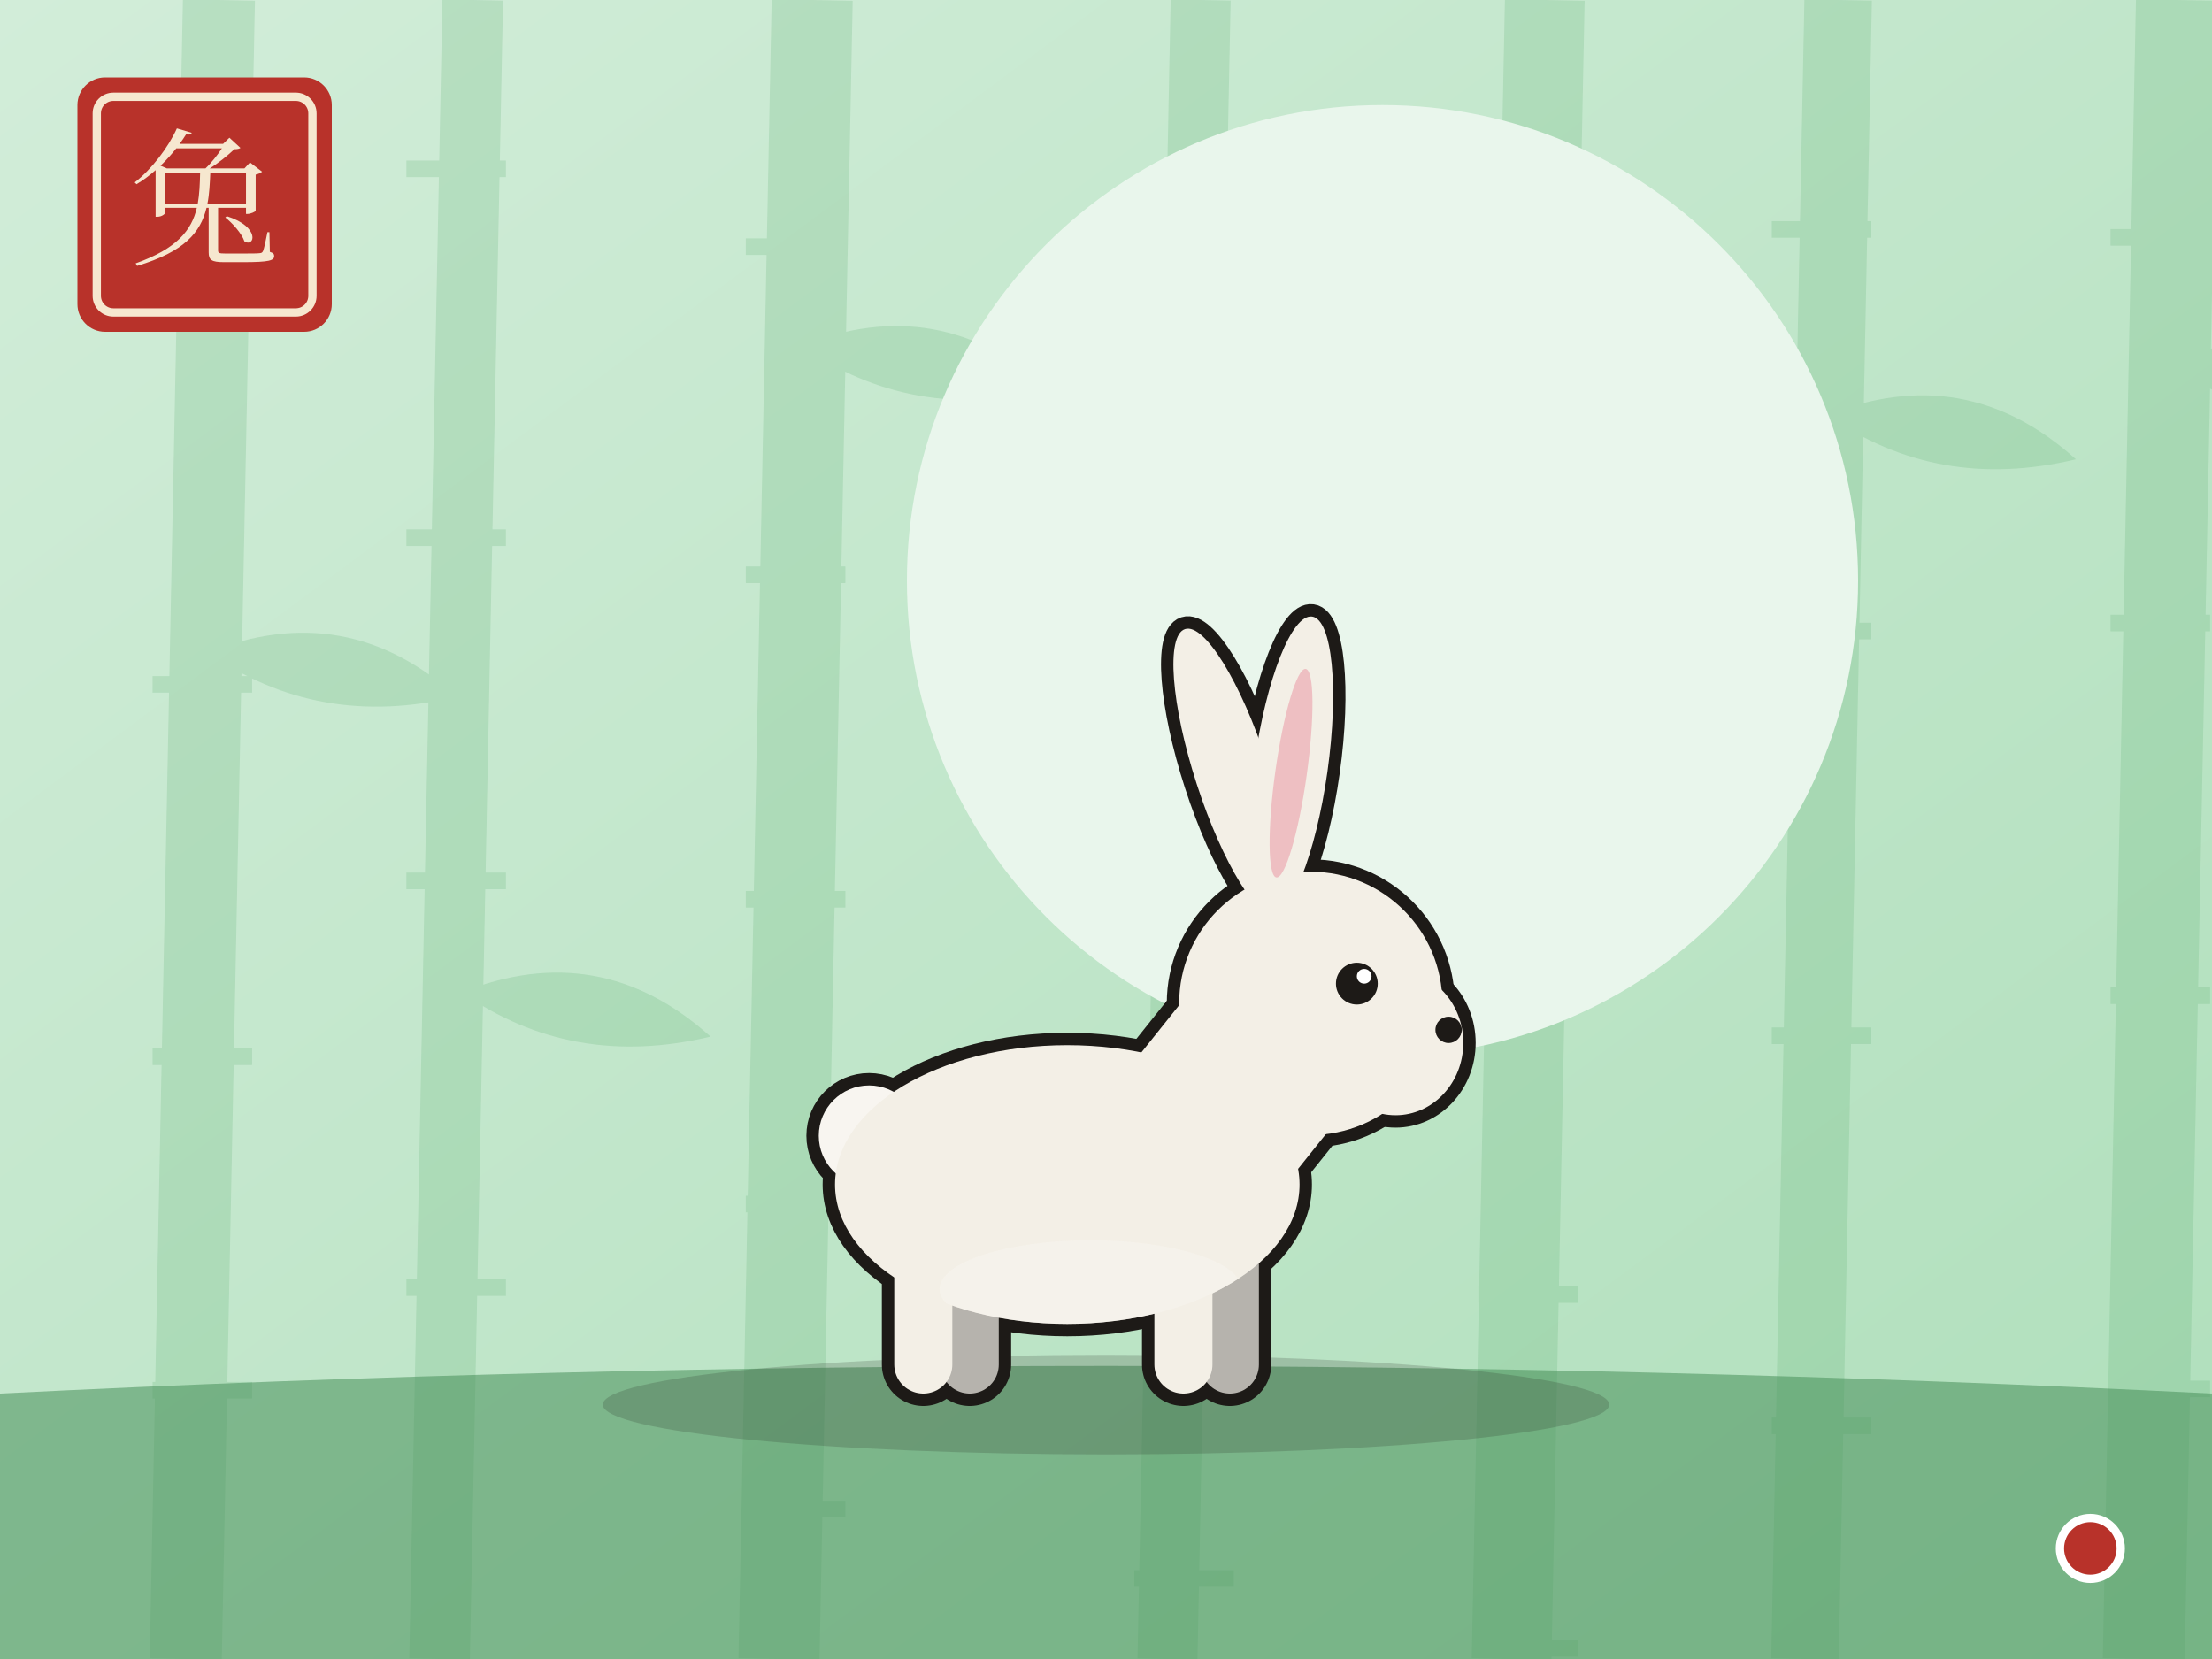
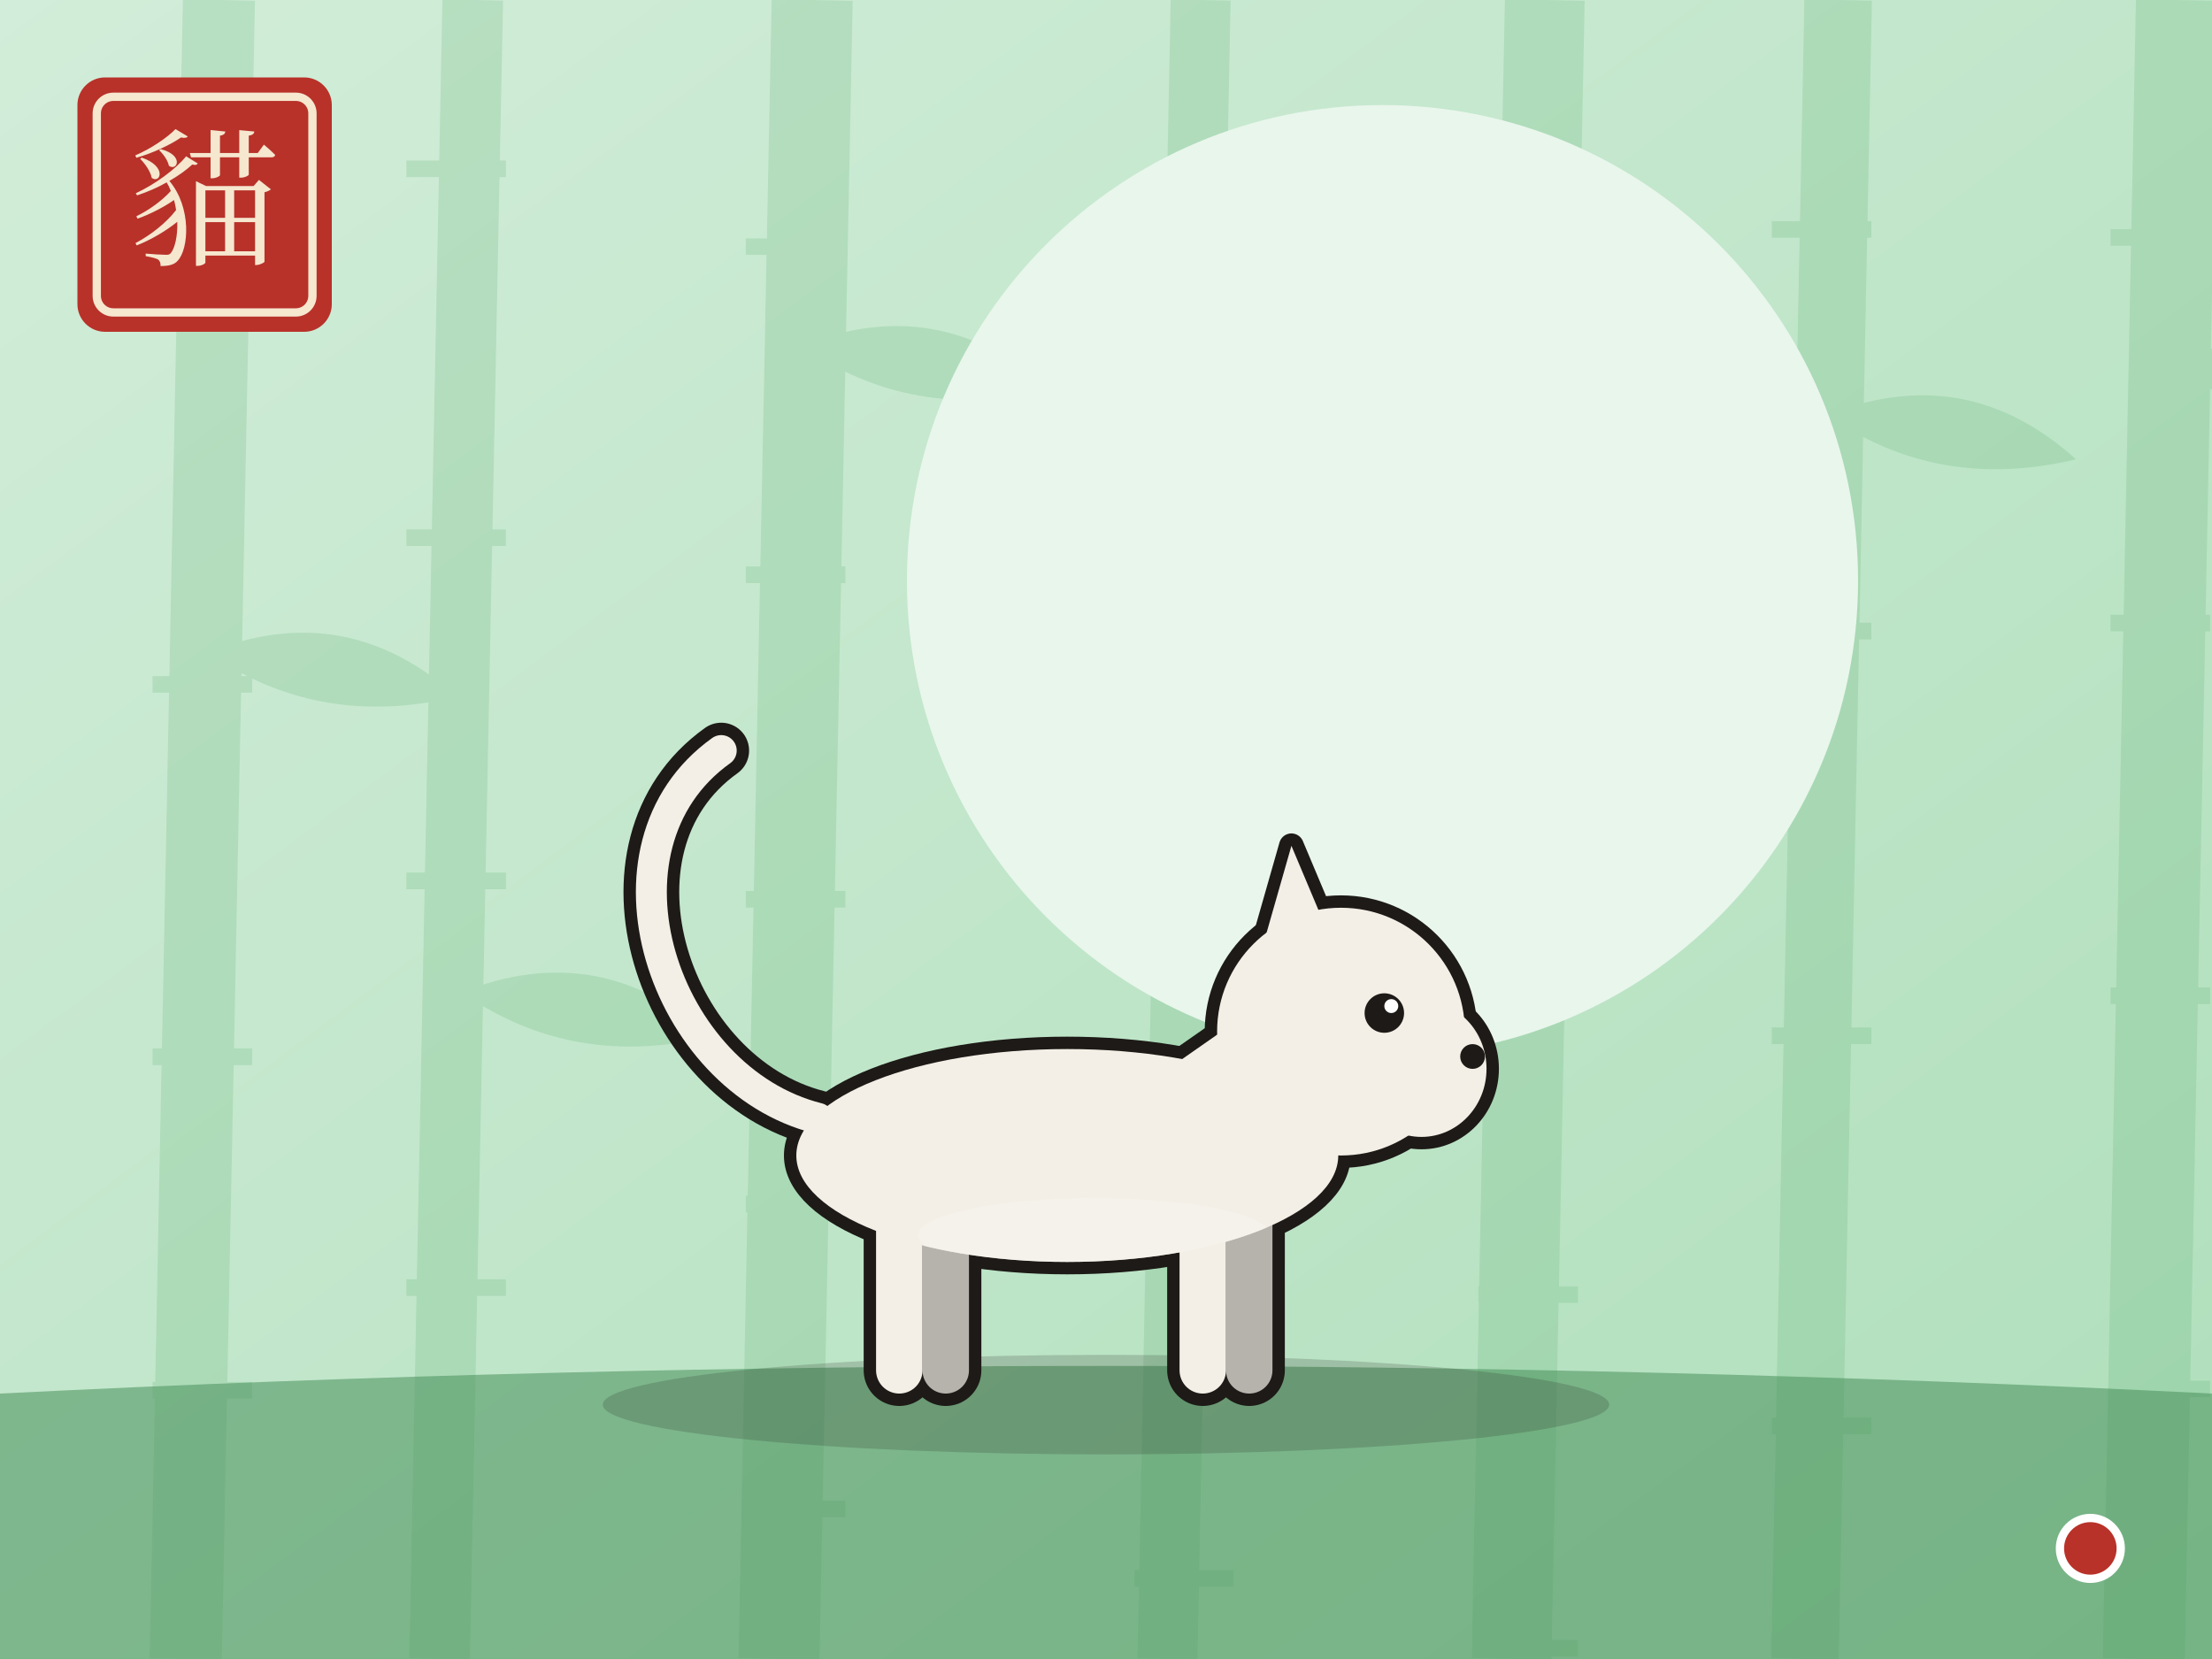
<svg xmlns="http://www.w3.org/2000/svg" viewBox="0 0 400 300" width="400" height="300">
  <defs>
    <linearGradient id="bg-mooncotton" x1="0" x2="1" y1="0" y2="1">
      <stop offset="0" stop-color="#d2edd9" />
      <stop offset="1" stop-color="#afdfbb" />
    </linearGradient>
  </defs>
  <rect width="400" height="300" fill="url(#bg-mooncotton)" />
  <g opacity="0.2">
    <path d="M33.589 300 L39.589 0" stroke="#54a869" stroke-width="13.026" />
    <path d="M27.589 52.274 l18 0" stroke="#54a869" stroke-width="3" />
    <path d="M27.589 123.755 l18 0" stroke="#54a869" stroke-width="3" />
    <path d="M27.589 191.091 l18 0" stroke="#54a869" stroke-width="3" />
    <path d="M27.589 251.398 l18 0" stroke="#54a869" stroke-width="3" />
    <path d="M37.589 117.986 q25 -10 45 8 q-25 6 -45 -8" fill="#54a869" />
    <path d="M79.488 300 L85.488 0" stroke="#54a869" stroke-width="10.957" />
    <path d="M73.488 30.529 l18 0" stroke="#54a869" stroke-width="3" />
    <path d="M73.488 97.234 l18 0" stroke="#54a869" stroke-width="3" />
    <path d="M73.488 159.296 l18 0" stroke="#54a869" stroke-width="3" />
    <path d="M73.488 232.836 l18 0" stroke="#54a869" stroke-width="3" />
    <path d="M83.488 179.45 q25 -10 45 8 q-25 6 -45 -8" fill="#54a869" />
    <path d="M140.869 300 L146.869 0" stroke="#54a869" stroke-width="14.651" />
    <path d="M134.869 44.602 l18 0" stroke="#54a869" stroke-width="3" />
    <path d="M134.869 103.933 l18 0" stroke="#54a869" stroke-width="3" />
    <path d="M134.869 162.616 l18 0" stroke="#54a869" stroke-width="3" />
    <path d="M134.869 217.731 l18 0" stroke="#54a869" stroke-width="3" />
    <path d="M134.869 272.877 l18 0" stroke="#54a869" stroke-width="3" />
    <path d="M144.869 62.527 q25 -10 45 8 q-25 6 -45 -8" fill="#54a869" />
    <path d="M211.116 300 L217.116 0" stroke="#54a869" stroke-width="10.843" />
    <path d="M205.116 37.822 l18 0" stroke="#54a869" stroke-width="3" />
    <path d="M205.116 94.431 l18 0" stroke="#54a869" stroke-width="3" />
    <path d="M205.116 151.275 l18 0" stroke="#54a869" stroke-width="3" />
    <path d="M205.116 215.278 l18 0" stroke="#54a869" stroke-width="3" />
    <path d="M205.116 285.442 l18 0" stroke="#54a869" stroke-width="3" />
    <path d="M215.116 143.244 q25 -10 45 8 q-25 6 -45 -8" fill="#54a869" />
    <path d="M273.345 300 L279.345 0" stroke="#54a869" stroke-width="14.416" />
    <path d="M267.345 31.295 l18 0" stroke="#54a869" stroke-width="3" />
    <path d="M267.345 104.343 l18 0" stroke="#54a869" stroke-width="3" />
    <path d="M267.345 177.424 l18 0" stroke="#54a869" stroke-width="3" />
    <path d="M267.345 234.105 l18 0" stroke="#54a869" stroke-width="3" />
    <path d="M267.345 298.072 l18 0" stroke="#54a869" stroke-width="3" />
    <path d="M277.345 118.772 q25 -10 45 8 q-25 6 -45 -8" fill="#54a869" />
    <path d="M326.396 300 L332.396 0" stroke="#54a869" stroke-width="12.204" />
    <path d="M320.396 41.493 l18 0" stroke="#54a869" stroke-width="3" />
    <path d="M320.396 114.11 l18 0" stroke="#54a869" stroke-width="3" />
    <path d="M320.396 187.294 l18 0" stroke="#54a869" stroke-width="3" />
    <path d="M320.396 257.841 l18 0" stroke="#54a869" stroke-width="3" />
    <path d="M330.396 75.052 q25 -10 45 8 q-25 6 -45 -8" fill="#54a869" />
    <path d="M387.655 300 L393.655 0" stroke="#54a869" stroke-width="14.812" />
    <path d="M381.655 42.922 l18 0" stroke="#54a869" stroke-width="3" />
    <path d="M381.655 112.663 l18 0" stroke="#54a869" stroke-width="3" />
    <path d="M381.655 180.062 l18 0" stroke="#54a869" stroke-width="3" />
    <path d="M381.655 251.162 l18 0" stroke="#54a869" stroke-width="3" />
    <path d="M391.655 65.586 q25 -10 45 8 q-25 6 -45 -8" fill="#54a869" />
  </g>
  <circle cx="250" cy="105" r="86" fill="#e9f6ec" />
  <path d="M0 252 Q200 242 400 252 L400 300 L0 300 Z" fill="#478f59" opacity="0.55" />
  <ellipse cx="200" cy="254" rx="91" ry="9" fill="#1d1a17" opacity="0.18" />
  <g transform="translate(200 252) scale(0.7) translate(-200 -252)">
-     <ellipse cx="138.8" cy="185.4" rx="13" ry="13" fill="#1d1a17" stroke="#1d1a17" stroke-width="6.4" stroke-linejoin="round" />
-     <path d="M164.8 205.2 L164.8 244.5" fill="none" stroke="#1d1a17" stroke-width="21.4" stroke-linecap="round" stroke-linejoin="round" />
-     <path d="M232 205.2 L232 244.5" fill="none" stroke="#1d1a17" stroke-width="21.4" stroke-linecap="round" stroke-linejoin="round" />
-     <ellipse cx="190" cy="198" rx="60" ry="36" fill="#1d1a17" stroke="#1d1a17" stroke-width="6.4" stroke-linejoin="round" />
-     <path d="M217 194.4 L246.1 158" fill="none" stroke="#1d1a17" stroke-width="56.8" stroke-linecap="round" stroke-linejoin="round" />
-     <ellipse cx="232.5" cy="91.7" rx="9.5" ry="39.1" transform="rotate(-18 232.5 91.7)" fill="#1d1a17" stroke="#1d1a17" stroke-width="6.4" stroke-linejoin="round" />
-     <ellipse cx="247.8" cy="90" rx="9.5" ry="39.1" transform="rotate(8 247.8 90)" fill="#1d1a17" stroke="#1d1a17" stroke-width="6.4" stroke-linejoin="round" />
-     <ellipse cx="252.9" cy="151.2" rx="34" ry="34" fill="#1d1a17" stroke="#1d1a17" stroke-width="6.4" stroke-linejoin="round" />
-     <ellipse cx="274.8" cy="161.4" rx="17.5" ry="18.7" fill="#1d1a17" stroke="#1d1a17" stroke-width="6.4" stroke-linejoin="round" />
-     <path d="M152.8 205.2 L152.8 244.5" fill="none" stroke="#1d1a17" stroke-width="21.4" stroke-linecap="round" stroke-linejoin="round" />
-     <path d="M220 205.2 L220 244.5" fill="none" stroke="#1d1a17" stroke-width="21.4" stroke-linecap="round" stroke-linejoin="round" />
-     <ellipse cx="138.8" cy="185.4" rx="13" ry="13" fill="#f8f5f0" />
-     <path d="M164.8 205.2 L164.8 244.5" fill="none" stroke="#b6b3ad" stroke-width="15" stroke-linecap="round" stroke-linejoin="round" />
-     <path d="M232 205.2 L232 244.5" fill="none" stroke="#b6b3ad" stroke-width="15" stroke-linecap="round" stroke-linejoin="round" />
-     <ellipse cx="190" cy="198" rx="60" ry="36" fill="#f3efe6" />
-     <path d="M217 194.4 L246.1 158" fill="none" stroke="#f3efe6" stroke-width="50.4" stroke-linecap="round" stroke-linejoin="round" />
-     <ellipse cx="232.5" cy="91.7" rx="9.5" ry="39.1" transform="rotate(-18 232.5 91.7)" fill="#f3efe6" />
-     <ellipse cx="247.8" cy="90" rx="9.5" ry="39.1" transform="rotate(8 247.8 90)" fill="#f3efe6" />
-     <ellipse cx="252.9" cy="151.2" rx="34" ry="34" fill="#f3efe6" />
-     <ellipse cx="274.8" cy="161.4" rx="17.5" ry="18.7" fill="#f3efe6" />
-     <path d="M152.8 205.2 L152.8 244.5" fill="none" stroke="#f3efe6" stroke-width="15" stroke-linecap="round" stroke-linejoin="round" />
-     <path d="M220 205.2 L220 244.5" fill="none" stroke="#f3efe6" stroke-width="15" stroke-linecap="round" stroke-linejoin="round" />
-     <ellipse cx="247.8" cy="91.74" rx="4.08" ry="27.2" transform="rotate(8 247.8 91.74)" fill="#eebfc2" />
+     <path d="M125.6 180.9 C85.6 170.9 65.6 110.9 100.6 85.9" fill="none" stroke="#1d1a17" stroke-width="14.4" stroke-linecap="round" stroke-linejoin="round" />
+     <path d="M158.6 196 L158.6 246" fill="none" stroke="#1d1a17" stroke-width="18.4" stroke-linecap="round" stroke-linejoin="round" />
+     <path d="M237 196 L237 246" fill="none" stroke="#1d1a17" stroke-width="18.4" stroke-linecap="round" stroke-linejoin="round" />
+     <ellipse cx="190" cy="190.5" rx="70" ry="27.5" fill="#1d1a17" stroke="#1d1a17" stroke-width="6.4" stroke-linejoin="round" />
+     <path d="M221.5 187.8 L254.3 164.9" fill="none" stroke="#1d1a17" stroke-width="44.9" stroke-linecap="round" stroke-linejoin="round" />
+     <polygon points="238.3,144.1 247.9,110.5 260.7,140.9" fill="#1d1a17" stroke="#1d1a17" stroke-width="6.4" stroke-linejoin="round" />
+     <ellipse cx="260.7" cy="158.5" rx="32" ry="32" fill="#1d1a17" stroke="#1d1a17" stroke-width="6.4" stroke-linejoin="round" />
+     <ellipse cx="281.5" cy="168.1" rx="16.8" ry="17.6" fill="#1d1a17" stroke="#1d1a17" stroke-width="6.4" stroke-linejoin="round" />
+     <path d="M146.6 196 L146.6 246" fill="none" stroke="#1d1a17" stroke-width="18.4" stroke-linecap="round" stroke-linejoin="round" />
+     <path d="M225 196 L225 246" fill="none" stroke="#1d1a17" stroke-width="18.4" stroke-linecap="round" stroke-linejoin="round" />
+     <path d="M125.6 180.9 C85.6 170.9 65.6 110.9 100.6 85.9" fill="none" stroke="#f3efe6" stroke-width="8" stroke-linecap="round" stroke-linejoin="round" />
+     <path d="M158.6 196 L158.6 246" fill="none" stroke="#b6b3ad" stroke-width="12" stroke-linecap="round" stroke-linejoin="round" />
+     <path d="M237 196 L237 246" fill="none" stroke="#b6b3ad" stroke-width="12" stroke-linecap="round" stroke-linejoin="round" />
+     <ellipse cx="190" cy="190.5" rx="70" ry="27.5" fill="#f3efe6" />
+     <path d="M221.5 187.8 L254.3 164.9" fill="none" stroke="#f3efe6" stroke-width="38.5" stroke-linecap="round" stroke-linejoin="round" />
+     <polygon points="238.3,144.1 247.9,110.5 260.7,140.9" fill="#f3efe6" />
+     <ellipse cx="260.7" cy="158.5" rx="32" ry="32" fill="#f3efe6" />
+     <ellipse cx="281.5" cy="168.1" rx="16.8" ry="17.6" fill="#f3efe6" />
+     <path d="M146.6 196 L146.6 246" fill="none" stroke="#f3efe6" stroke-width="12" stroke-linecap="round" stroke-linejoin="round" />
+     <path d="M225 196 L225 246" fill="none" stroke="#f3efe6" stroke-width="12" stroke-linecap="round" stroke-linejoin="round" />
    <defs>
      <clipPath id="mooncotton-clip">
-         <ellipse cx="138.8" cy="185.4" rx="13" ry="13" fill="#f8f5f0" />
-         <path d="M164.8 205.2 L164.8 244.5" fill="none" stroke="#b6b3ad" stroke-width="15" stroke-linecap="round" stroke-linejoin="round" />
-         <path d="M232 205.2 L232 244.5" fill="none" stroke="#b6b3ad" stroke-width="15" stroke-linecap="round" stroke-linejoin="round" />
-         <ellipse cx="190" cy="198" rx="60" ry="36" fill="#f3efe6" />
-         <path d="M217 194.4 L246.1 158" fill="none" stroke="#f3efe6" stroke-width="50.4" stroke-linecap="round" stroke-linejoin="round" />
-         <ellipse cx="232.5" cy="91.7" rx="9.5" ry="39.1" transform="rotate(-18 232.5 91.7)" fill="#f3efe6" />
-         <ellipse cx="247.8" cy="90" rx="9.5" ry="39.1" transform="rotate(8 247.8 90)" fill="#f3efe6" />
-         <ellipse cx="252.9" cy="151.2" rx="34" ry="34" fill="#f3efe6" />
-         <ellipse cx="274.8" cy="161.4" rx="17.5" ry="18.7" fill="#f3efe6" />
-         <path d="M152.8 205.2 L152.8 244.5" fill="none" stroke="#f3efe6" stroke-width="15" stroke-linecap="round" stroke-linejoin="round" />
-         <path d="M220 205.2 L220 244.5" fill="none" stroke="#f3efe6" stroke-width="15" stroke-linecap="round" stroke-linejoin="round" />
+         <path d="M125.6 180.9 C85.6 170.9 65.6 110.9 100.6 85.9" fill="none" stroke="#f3efe6" stroke-width="8" stroke-linecap="round" stroke-linejoin="round" />
+         <path d="M158.6 196 L158.6 246" fill="none" stroke="#b6b3ad" stroke-width="12" stroke-linecap="round" stroke-linejoin="round" />
+         <path d="M237 196 L237 246" fill="none" stroke="#b6b3ad" stroke-width="12" stroke-linecap="round" stroke-linejoin="round" />
+         <ellipse cx="190" cy="190.5" rx="70" ry="27.5" fill="#f3efe6" />
+         <path d="M221.5 187.8 L254.3 164.9" fill="none" stroke="#f3efe6" stroke-width="38.5" stroke-linecap="round" stroke-linejoin="round" />
+         <polygon points="238.3,144.1 247.9,110.5 260.7,140.9" fill="#f3efe6" />
+         <ellipse cx="260.7" cy="158.5" rx="32" ry="32" fill="#f3efe6" />
+         <ellipse cx="281.5" cy="168.1" rx="16.8" ry="17.6" fill="#f3efe6" />
+         <path d="M146.6 196 L146.6 246" fill="none" stroke="#f3efe6" stroke-width="12" stroke-linecap="round" stroke-linejoin="round" />
+         <path d="M225 196 L225 246" fill="none" stroke="#f3efe6" stroke-width="12" stroke-linecap="round" stroke-linejoin="round" />
      </clipPath>
    </defs>
    <g clip-path="url(#mooncotton-clip)">
-       <ellipse cx="196" cy="225" rx="39" ry="12.6" fill="#f7f4ee" opacity="0.6" />
+       <ellipse cx="197" cy="211.125" rx="45.5" ry="9.625" fill="#f7f4ee" opacity="0.6" />
    </g>
-     <circle cx="264.8" cy="146.1" r="5.4" fill="#1d1a17" />
-     <circle cx="266.7" cy="144.2" r="1.9" fill="#fff" />
-     <circle cx="288.5" cy="158.04" r="3.4" fill="#1d1a17" />
+     <circle cx="271.9" cy="153.7" r="5.1" fill="#1d1a17" />
+     <circle cx="273.7" cy="151.9" r="1.8" fill="#fff" />
+     <circle cx="294.7" cy="164.925" r="3.2" fill="#1d1a17" />
  </g>
  <g transform="translate(14 14)">
    <rect width="46" height="46" rx="5" fill="#b8322a" />
    <rect x="3.5" y="3.5" width="39" height="39" rx="3" fill="none" stroke="#f6e7cf" stroke-width="1.5" />
-     <text x="23" y="32" text-anchor="middle" font-size="27" font-family="'Noto Serif CJK SC','Noto Serif SC','Songti SC','SimSun',serif" fill="#f6e7cf">兔</text>
+     <text x="23" y="32" text-anchor="middle" font-size="27" font-family="'Noto Serif CJK SC','Noto Serif SC','Songti SC','SimSun',serif" fill="#f6e7cf">貓</text>
  </g>
  <circle cx="378" cy="280" r="5.5" fill="#b8322a" stroke="#fff" stroke-width="1.5" />
</svg>
